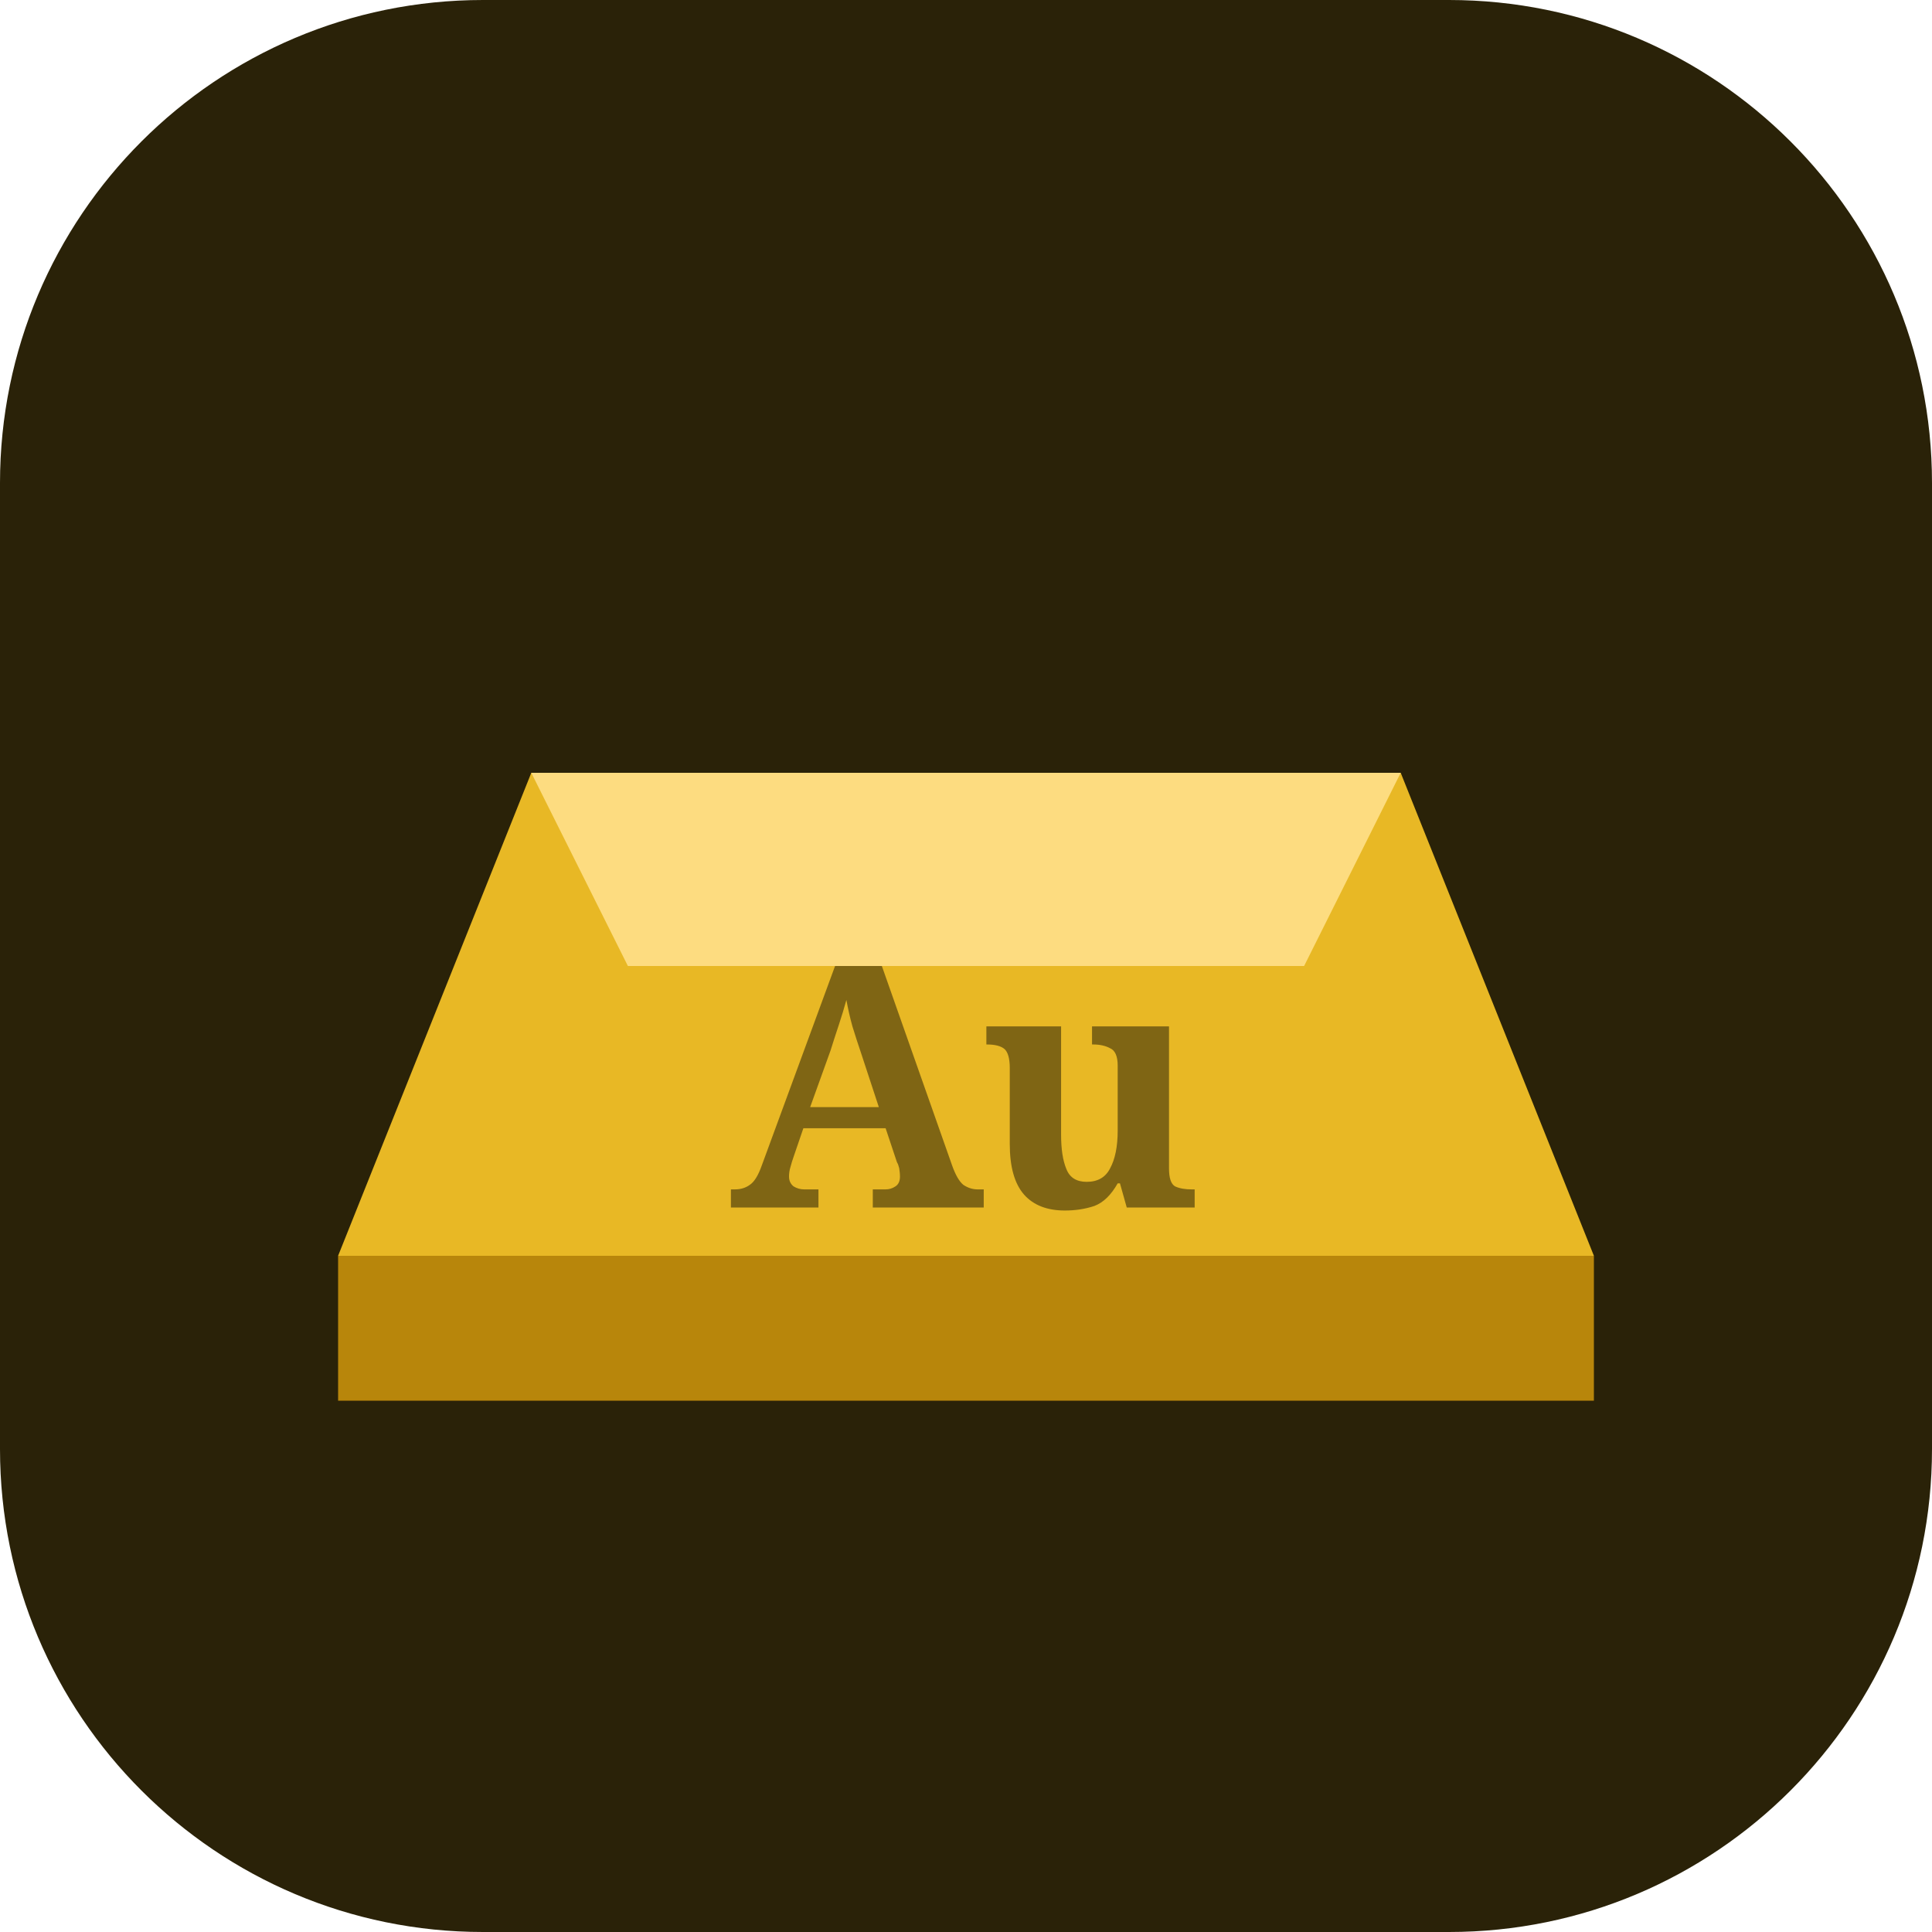
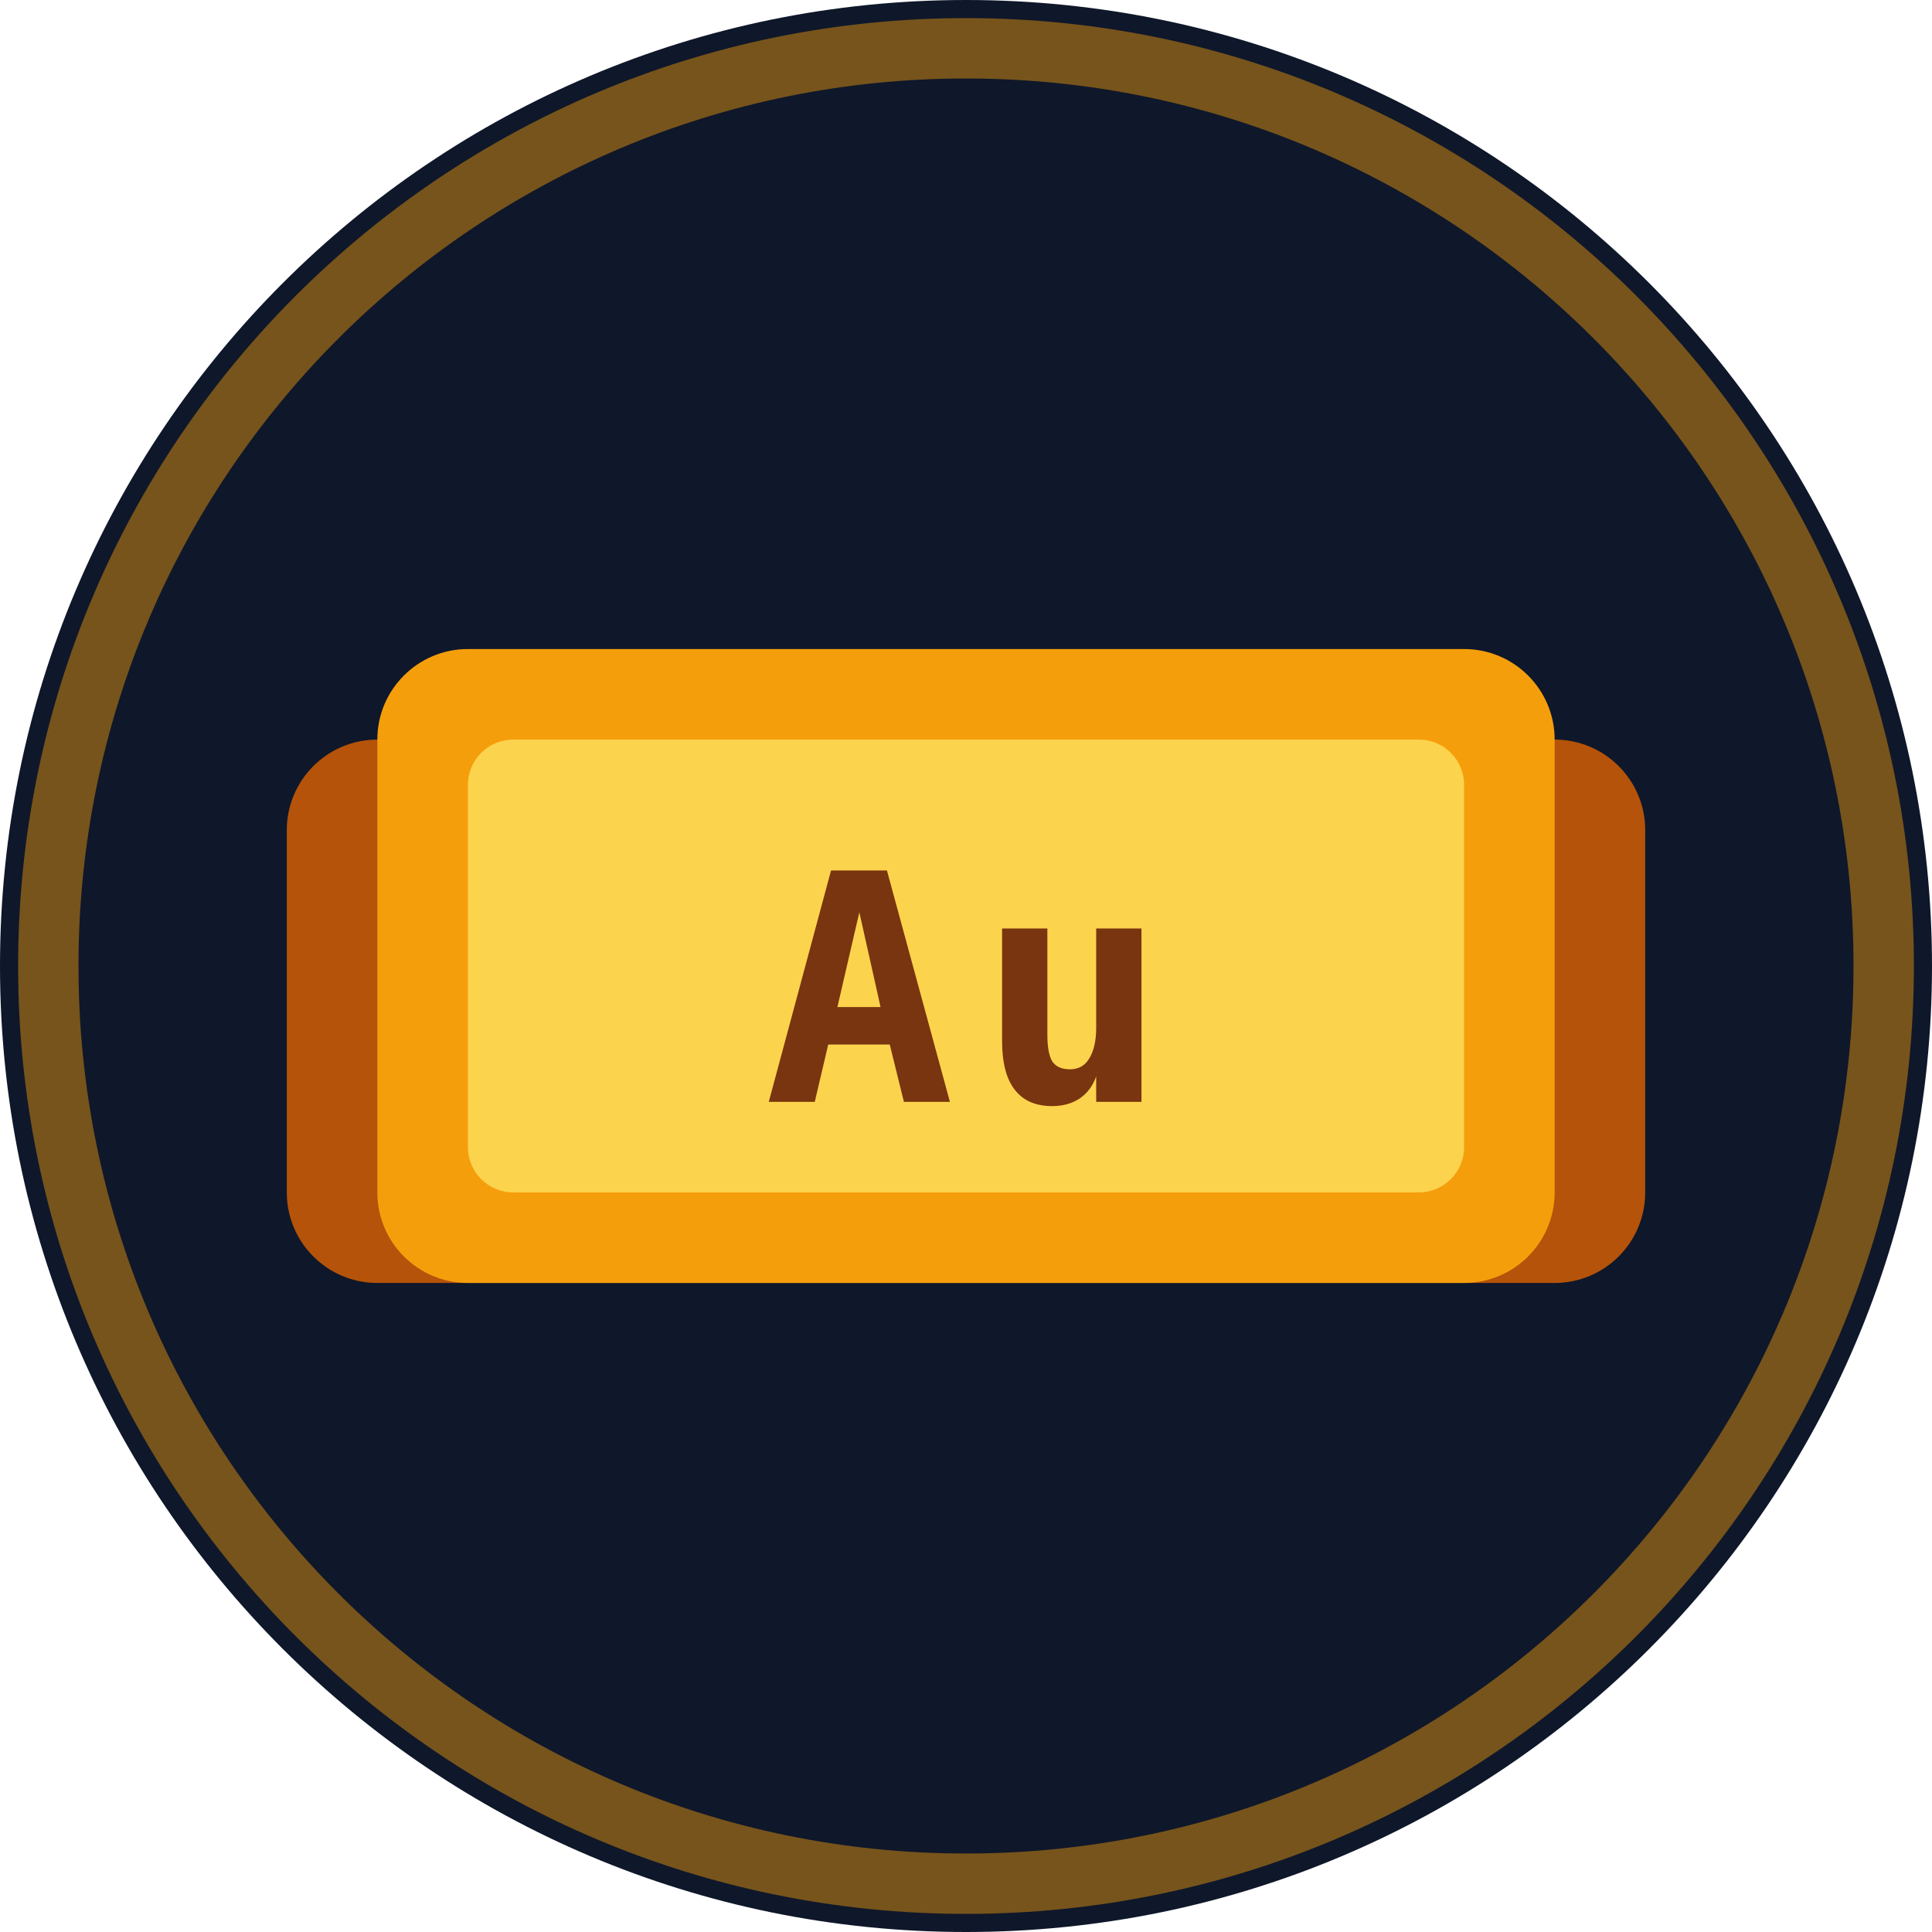
- <svg xmlns="http://www.w3.org/2000/svg" viewBox="0 0 40 40">
-   <rect width="40" height="40" rx="10" fill="#2a2208" />
-   <path d="M7 26l4-10h18l4 10z" fill="#e8b825" />
-   <path d="M11 16h18l-2 4H13z" fill="#ffe08a" opacity=".9" />
-   <path d="M7 26h26v3H7z" fill="#b8860b" />
-   <text x="20" y="25" font-family="Georgia,serif" font-weight="700" font-size="7" fill="rgba(0,0,0,.45)" text-anchor="middle">Au</text>
+ <svg xmlns="http://www.w3.org/2000/svg" width="64" height="64" viewBox="0 0 32 32">
+   <circle cx="16" cy="16" r="16" fill="#0f172a" />
+   <circle cx="16" cy="16" r="15.2" fill="none" stroke="#f59e0b" stroke-opacity="0.45" />
+   <g transform="translate(4 8.5) scale(0.75)">
+     <rect x="1" y="5" width="30" height="12" rx="2" fill="#b45309" />
+     <rect x="3" y="3" width="26" height="14" rx="2" fill="#f59e0b" />
+     <rect x="5" y="5" width="22" height="10" rx="1" fill="#fcd34d" />
+     <text x="16" y="13" text-anchor="middle" font-size="7" font-weight="800" font-family="monospace,sans-serif" fill="#78350f" letter-spacing="0.5">Au</text>
+   </g>
</svg>
